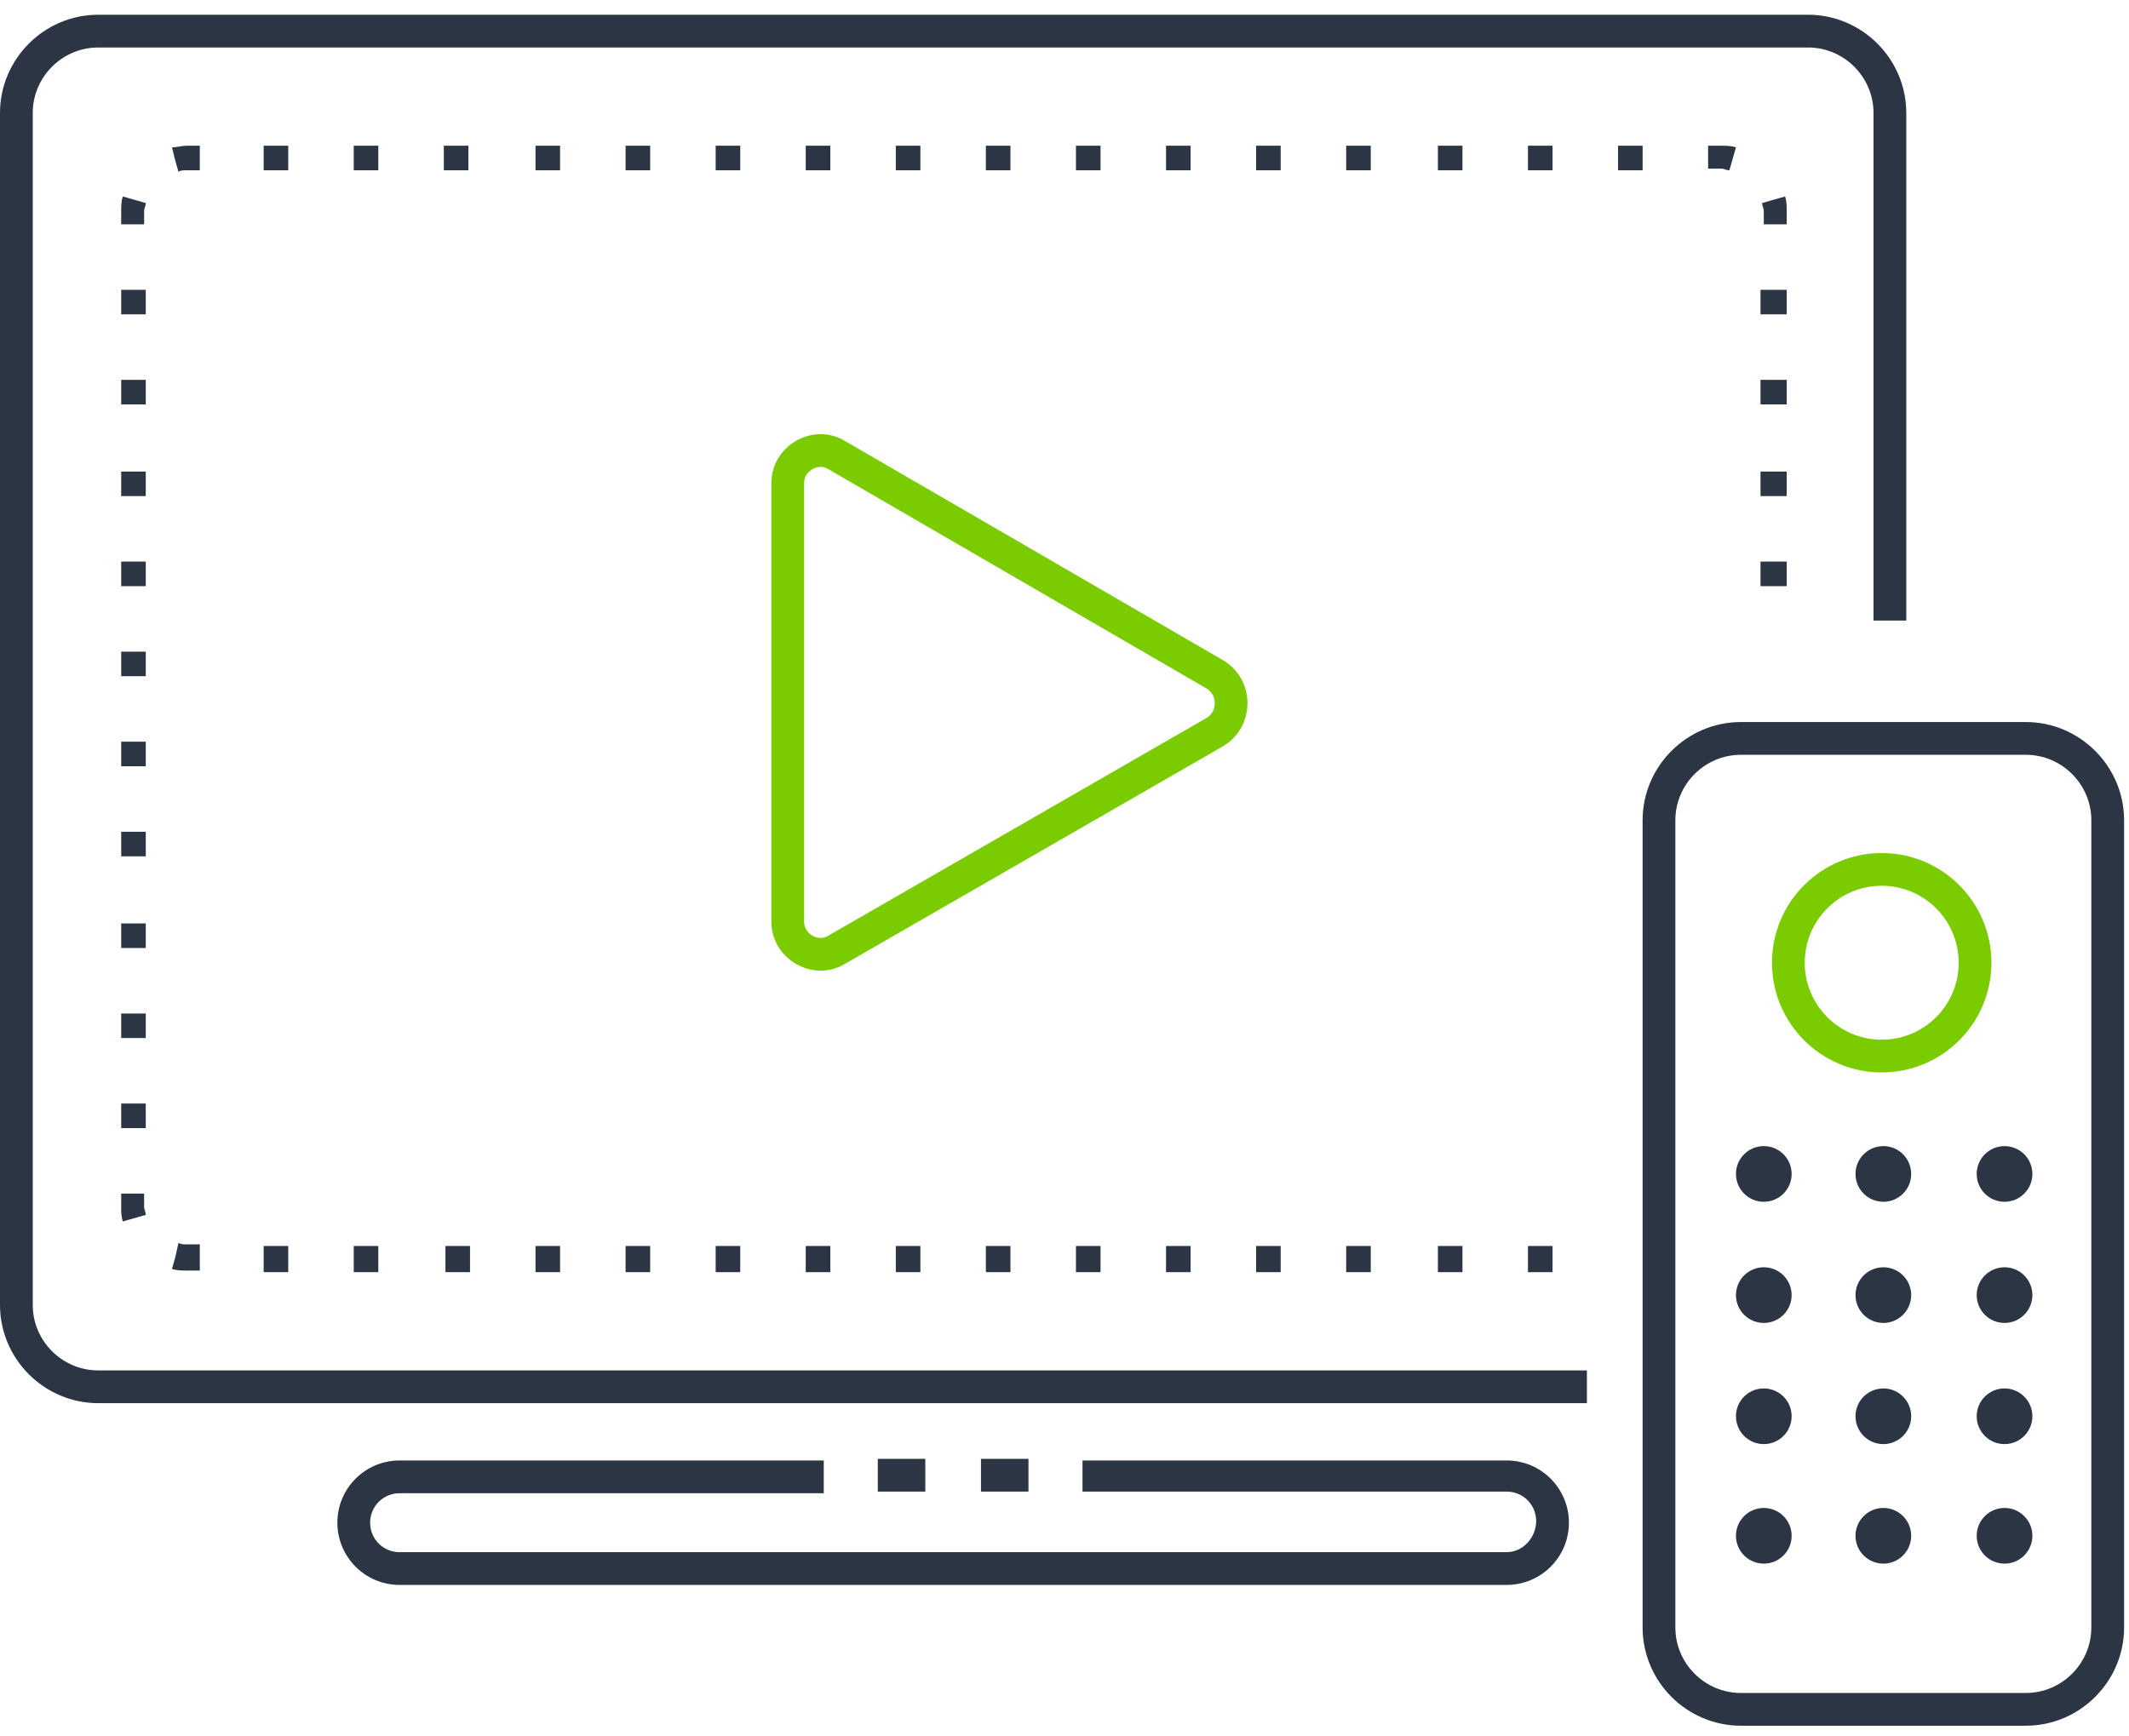
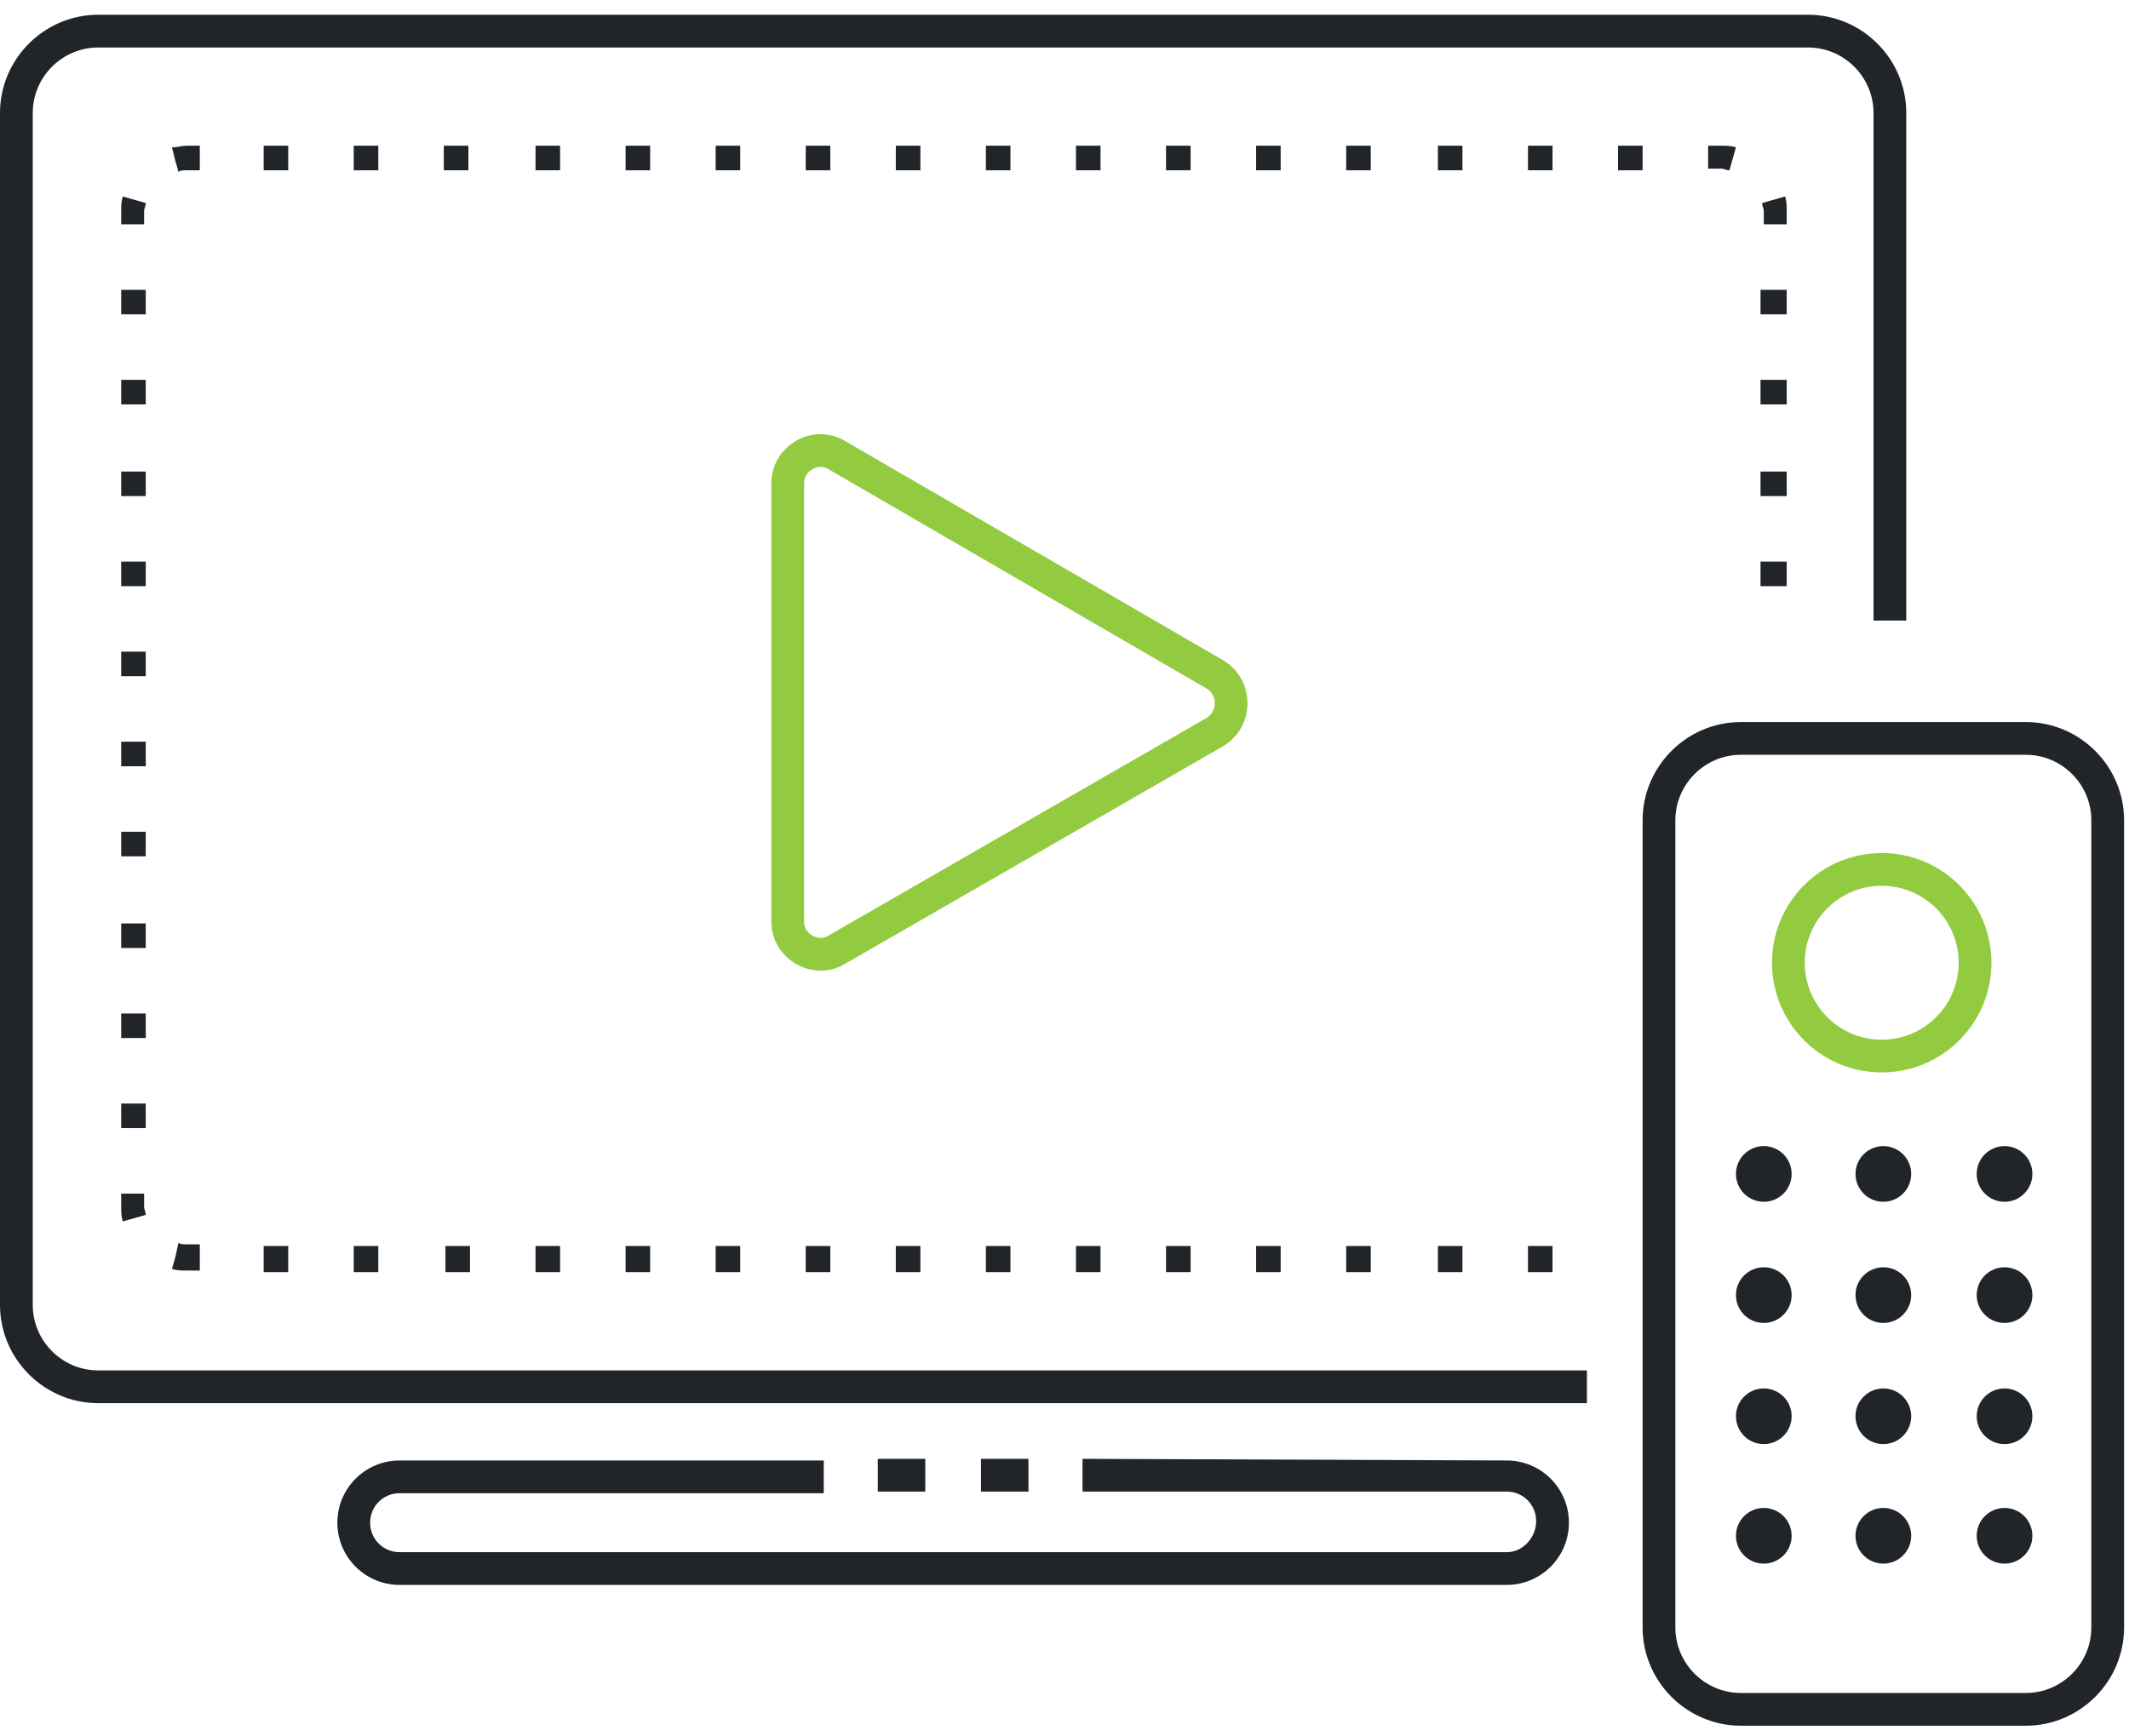
<svg xmlns="http://www.w3.org/2000/svg" version="1.1" id="Layer_1" x="0px" y="0px" viewBox="0 0 130 106" style="enable-background:new 0 0 130 106;" xml:space="preserve">
  <style type="text/css">
- 	.st0{fill:none;stroke:#7ACC00;stroke-width:2;}
- 	.st1{fill-rule:evenodd;clip-rule:evenodd;fill:#2C3544;}
- 	.st2{fill:#2C3544;}
+ 	.st0{fill:none;stroke:#93CB40;stroke-width:2;}
+ 	.st1{fill-rule:evenodd;clip-rule:evenodd;fill:#212529;}
+ 	.st2{fill:#212529;}
</style>
  <path class="st0" d="M74.2,41.2c1.3,0.8,1.3,2.7,0,3.5L51.1,58c-1.3,0.8-3-0.2-3-1.7V29.5c0-1.5,1.7-2.5,3-1.7L74.2,41.2z" />
-   <path class="st1" d="M56.5,89.1h-2.9v2h2.9V89.1z M59.9,91.1h2.9v-2h-2.9V91.1z M66.1,89.1v2H92c1,0,1.8,0.8,1.8,1.8  S93,94.8,92,94.8H24.4c-1,0-1.8-0.8-1.8-1.8s0.8-1.8,1.8-1.8h25.9v-2H24.4c-2.1,0-3.8,1.7-3.8,3.8s1.7,3.8,3.8,3.8H92  c2.1,0,3.8-1.7,3.8-3.8s-1.7-3.8-3.8-3.8H66.1z" />
+   <path class="st1" d="M56.5,89.1h-2.9v2h2.9V89.1z M59.9,91.1h2.9v-2h-2.9V91.1z M66.1,89.1v2H92c1,0,1.8,0.8,1.8,1.8  S93,94.8,92,94.8H24.4c-1,0-1.8-0.8-1.8-1.8s0.8-1.8,1.8-1.8h25.9v-2H24.4c-2.1,0-3.8,1.7-3.8,3.8s1.7,3.8,3.8,3.8H92  c2.1,0,3.8-1.7,3.8-3.8s-1.7-3.8-3.8-3.8L66.1,89.1L66.1,89.1z" />
  <g>
    <path class="st2" d="M123.7,105.4h-17.4c-3.3,0-6-2.7-6-6V50.1c0-3.3,2.7-6,6-6h17.4c3.3,0,6,2.7,6,6v49.3   C129.7,102.7,127,105.4,123.7,105.4z M106.3,46.1c-2.2,0-4,1.8-4,4v49.3c0,2.2,1.8,4,4,4h17.4c2.2,0,4-1.8,4-4V50.1   c0-2.2-1.8-4-4-4H106.3z" />
  </g>
-   <path class="st1" d="M10.7,76.8l-0.2,0.7c0.3,0.1,0.6,0.1,0.9,0.1h0.8v-0.8v-0.8h-0.8c-0.2,0-0.4,0-0.5-0.1L10.7,76.8z M108.3,13.7  h0.8v-0.8c0-0.3,0-0.6-0.1-0.9l-0.7,0.2l-0.7,0.2c0,0.2,0.1,0.3,0.1,0.5v0.8H108.3z M11.4,8.9h0.8v0.8v0.7h-0.8  c-0.2,0-0.4,0-0.5,0.1l-0.2-0.7L10.5,9C10.8,9,11.1,8.9,11.4,8.9z M8.1,72.9H7.4v0.8c0,0.3,0,0.6,0.1,0.9l0.7-0.2l0.7-0.2  c0-0.2-0.1-0.3-0.1-0.5v-0.8H8.1z M8.1,68.9H7.4v-1.5h0.7h0.8v1.5H8.1z M8.1,63.4H7.4v-1.5h0.7h0.8v1.5H8.1z M8.1,57.9H7.4v-1.5h0.7  h0.8v1.5H8.1z M8.1,52.3H7.4v-1.5h0.7h0.8v1.5H8.1z M8.1,46.8H7.4v-1.5h0.7h0.8v1.5H8.1z M8.1,41.3H7.4v-1.5h0.7h0.8v1.5H8.1z   M8.1,35.8H7.4v-1.5h0.7h0.8v1.5H8.1z M8.1,30.3H7.4v-1.5h0.7h0.8v1.5H8.1z M8.1,24.7H7.4v-1.5h0.7h0.8v1.5H8.1z M8.1,19.2H7.4v-1.5  h0.7h0.8v1.5H8.1z M8.1,13.7H7.4v-0.8c0-0.3,0-0.6,0.1-0.9l0.7,0.2l0.7,0.2c0,0.2-0.1,0.3-0.1,0.5v0.8H8.1z M16.1,9.7V8.9h1.5v0.8  v0.7h-1.5V9.7z M21.6,9.7V8.9h1.5v0.8v0.7h-1.5V9.7z M27.1,9.7V8.9h1.5v0.8v0.7h-1.5V9.7z M32.7,9.7V8.9h1.5v0.8v0.7h-1.5V9.7z   M38.2,9.7V8.9h1.5v0.8v0.7h-1.5V9.7z M43.7,9.7V8.9h1.5v0.8v0.7h-1.5V9.7z M49.2,9.7V8.9h1.5v0.8v0.7h-1.5V9.7z M54.7,9.7V8.9h1.5  v0.8v0.7h-1.5V9.7z M60.2,9.7V8.9h1.5v0.8v0.7h-1.5V9.7z M65.7,9.7V8.9h1.5v0.8v0.7h-1.5V9.7z M71.2,9.7V8.9h1.5v0.8v0.7h-1.5V9.7z   M76.7,9.7V8.9h1.5v0.8v0.7h-1.5V9.7z M82.2,9.7V8.9h1.5v0.8v0.7h-1.5V9.7z M87.8,9.7V8.9h1.5v0.8v0.7h-1.5V9.7z M93.3,9.7V8.9h1.5  v0.8v0.7h-1.5V9.7z M98.8,9.7V8.9h1.5v0.8v0.7h-1.5V9.7z M104.3,9.7V8.9h0.8c0.3,0,0.6,0,0.9,0.1l-0.2,0.7l-0.2,0.7  c-0.2,0-0.3-0.1-0.5-0.1h-0.8V9.7z M108.3,17.7h0.8v1.5h-0.8h-0.8v-1.5H108.3z M108.3,23.2h0.8v1.5h-0.8h-0.8v-1.5H108.3z   M108.3,28.8h0.8v1.5h-0.8h-0.8v-1.5H108.3z M108.3,34.3h0.8v1.5h-0.8h-0.8v-1.5H108.3z M94.8,76.9v0.8h-1.5v-0.8v-0.8h1.5V76.9z   M89.3,76.9v0.8h-1.5v-0.8v-0.8h1.5V76.9z M83.7,76.9v0.8h-1.5v-0.8v-0.8h1.5V76.9z M78.2,76.9v0.8h-1.5v-0.8v-0.8h1.5V76.9z   M72.7,76.9v0.8h-1.5v-0.8v-0.8h1.5V76.9z M67.2,76.9v0.8h-1.5v-0.8v-0.8h1.5V76.9z M61.7,76.9v0.8h-1.5v-0.8v-0.8h1.5V76.9z   M56.2,76.9v0.8h-1.5v-0.8v-0.8h1.5V76.9z M50.7,76.9v0.8h-1.5v-0.8v-0.8h1.5V76.9z M45.2,76.9v0.8h-1.5v-0.8v-0.8h1.5V76.9z   M39.7,76.9v0.8h-1.5v-0.8v-0.8h1.5V76.9z M34.2,76.9v0.8h-1.5v-0.8v-0.8h1.5V76.9z M28.7,76.9v0.8h-1.5v-0.8v-0.8h1.5V76.9z   M23.1,76.9v0.8h-1.5v-0.8v-0.8h1.5V76.9z M17.6,76.9v0.8h-1.5v-0.8v-0.8h1.5V76.9z" />
+   <path class="st1" d="M10.7,76.8l-0.2,0.7c0.3,0.1,0.6,0.1,0.9,0.1h0.8v-0.8V76h-0.8c-0.2,0-0.4,0-0.5-0.1L10.7,76.8z M108.3,13.7  h0.8v-0.8c0-0.3,0-0.6-0.1-0.9l-0.7,0.2l-0.7,0.2c0,0.2,0.1,0.3,0.1,0.5v0.8H108.3z M11.4,8.9h0.8v0.8v0.7h-0.8  c-0.2,0-0.4,0-0.5,0.1l-0.2-0.7L10.5,9C10.8,9,11.1,8.9,11.4,8.9z M8.1,72.9H7.4v0.8c0,0.3,0,0.6,0.1,0.9l0.7-0.2l0.7-0.2  c0-0.2-0.1-0.3-0.1-0.5v-0.8C8.8,72.9,8.1,72.9,8.1,72.9z M8.1,68.9H7.4v-1.5h0.7h0.8v1.5H8.1z M8.1,63.4H7.4v-1.5h0.7h0.8v1.5H8.1z   M8.1,57.9H7.4v-1.5h0.7h0.8v1.5H8.1z M8.1,52.3H7.4v-1.5h0.7h0.8v1.5H8.1z M8.1,46.8H7.4v-1.5h0.7h0.8v1.5H8.1z M8.1,41.3H7.4v-1.5  h0.7h0.8v1.5H8.1z M8.1,35.8H7.4v-1.5h0.7h0.8v1.5H8.1z M8.1,30.3H7.4v-1.5h0.7h0.8v1.5H8.1z M8.1,24.7H7.4v-1.5h0.7h0.8v1.5H8.1z   M8.1,19.2H7.4v-1.5h0.7h0.8v1.5H8.1z M8.1,13.7H7.4v-0.8c0-0.3,0-0.6,0.1-0.9l0.7,0.2l0.7,0.2c0,0.2-0.1,0.3-0.1,0.5v0.8H8.1z   M16.1,9.7V8.9h1.5v0.8v0.7h-1.5V9.7z M21.6,9.7V8.9h1.5v0.8v0.7h-1.5V9.7z M27.1,9.7V8.9h1.5v0.8v0.7h-1.5V9.7z M32.7,9.7V8.9h1.5  v0.8v0.7h-1.5V9.7z M38.2,9.7V8.9h1.5v0.8v0.7h-1.5V9.7z M43.7,9.7V8.9h1.5v0.8v0.7h-1.5V9.7z M49.2,9.7V8.9h1.5v0.8v0.7h-1.5V9.7z   M54.7,9.7V8.9h1.5v0.8v0.7h-1.5V9.7z M60.2,9.7V8.9h1.5v0.8v0.7h-1.5V9.7z M65.7,9.7V8.9h1.5v0.8v0.7h-1.5V9.7z M71.2,9.7V8.9h1.5  v0.8v0.7h-1.5V9.7z M76.7,9.7V8.9h1.5v0.8v0.7h-1.5V9.7z M82.2,9.7V8.9h1.5v0.8v0.7h-1.5V9.7z M87.8,9.7V8.9h1.5v0.8v0.7h-1.5V9.7z   M93.3,9.7V8.9h1.5v0.8v0.7h-1.5V9.7z M98.8,9.7V8.9h1.5v0.8v0.7h-1.5V9.7z M104.3,9.7V8.9h0.8c0.3,0,0.6,0,0.9,0.1l-0.2,0.7  l-0.2,0.7c-0.2,0-0.3-0.1-0.5-0.1h-0.8C104.3,10.3,104.3,9.7,104.3,9.7z M108.3,17.7h0.8v1.5h-0.8h-0.8v-1.5H108.3z M108.3,23.2h0.8  v1.5h-0.8h-0.8v-1.5H108.3z M108.3,28.8h0.8v1.5h-0.8h-0.8v-1.5H108.3z M108.3,34.3h0.8v1.5h-0.8h-0.8v-1.5H108.3z M94.8,76.9v0.8  h-1.5v-0.8v-0.8h1.5V76.9z M89.3,76.9v0.8h-1.5v-0.8v-0.8h1.5V76.9z M83.7,76.9v0.8h-1.5v-0.8v-0.8h1.5V76.9z M78.2,76.9v0.8h-1.5  v-0.8v-0.8h1.5V76.9z M72.7,76.9v0.8h-1.5v-0.8v-0.8h1.5V76.9z M67.2,76.9v0.8h-1.5v-0.8v-0.8h1.5V76.9z M61.7,76.9v0.8h-1.5v-0.8  v-0.8h1.5V76.9z M56.2,76.9v0.8h-1.5v-0.8v-0.8h1.5V76.9z M50.7,76.9v0.8h-1.5v-0.8v-0.8h1.5V76.9z M45.2,76.9v0.8h-1.5v-0.8v-0.8  h1.5V76.9z M39.7,76.9v0.8h-1.5v-0.8v-0.8h1.5V76.9z M34.2,76.9v0.8h-1.5v-0.8v-0.8h1.5V76.9z M28.7,76.9v0.8h-1.5v-0.8v-0.8h1.5  V76.9z M23.1,76.9v0.8h-1.5v-0.8v-0.8h1.5V76.9z M17.6,76.9v0.8h-1.5v-0.8v-0.8h1.5V76.9z" />
  <path class="st1" d="M6,2.9h104.4c2.2,0,4,1.8,4,4v31h2v-31c0-3.3-2.7-6-6-6H6c-3.3,0-6,2.7-6,6v72.8c0,3.3,2.7,6,6,6h90.9v-2H6  c-2.2,0-4-1.8-4-4V6.9C2,4.7,3.8,2.9,6,2.9z" />
  <circle class="st0" cx="114.9" cy="58.8" r="5.7" />
  <circle class="st2" cx="107.7" cy="71.7" r="1.7" />
  <circle class="st2" cx="115" cy="71.7" r="1.7" />
  <circle class="st2" cx="122.4" cy="71.7" r="1.7" />
  <circle class="st2" cx="107.7" cy="79.1" r="1.7" />
  <circle class="st2" cx="115" cy="79.1" r="1.7" />
  <circle class="st2" cx="122.4" cy="79.1" r="1.7" />
  <circle class="st2" cx="107.7" cy="86.5" r="1.7" />
  <circle class="st2" cx="115" cy="86.5" r="1.7" />
  <circle class="st2" cx="122.4" cy="86.5" r="1.7" />
  <circle class="st2" cx="107.7" cy="93.8" r="1.7" />
  <circle class="st2" cx="115" cy="93.8" r="1.7" />
  <circle class="st2" cx="122.4" cy="93.8" r="1.7" />
</svg>
